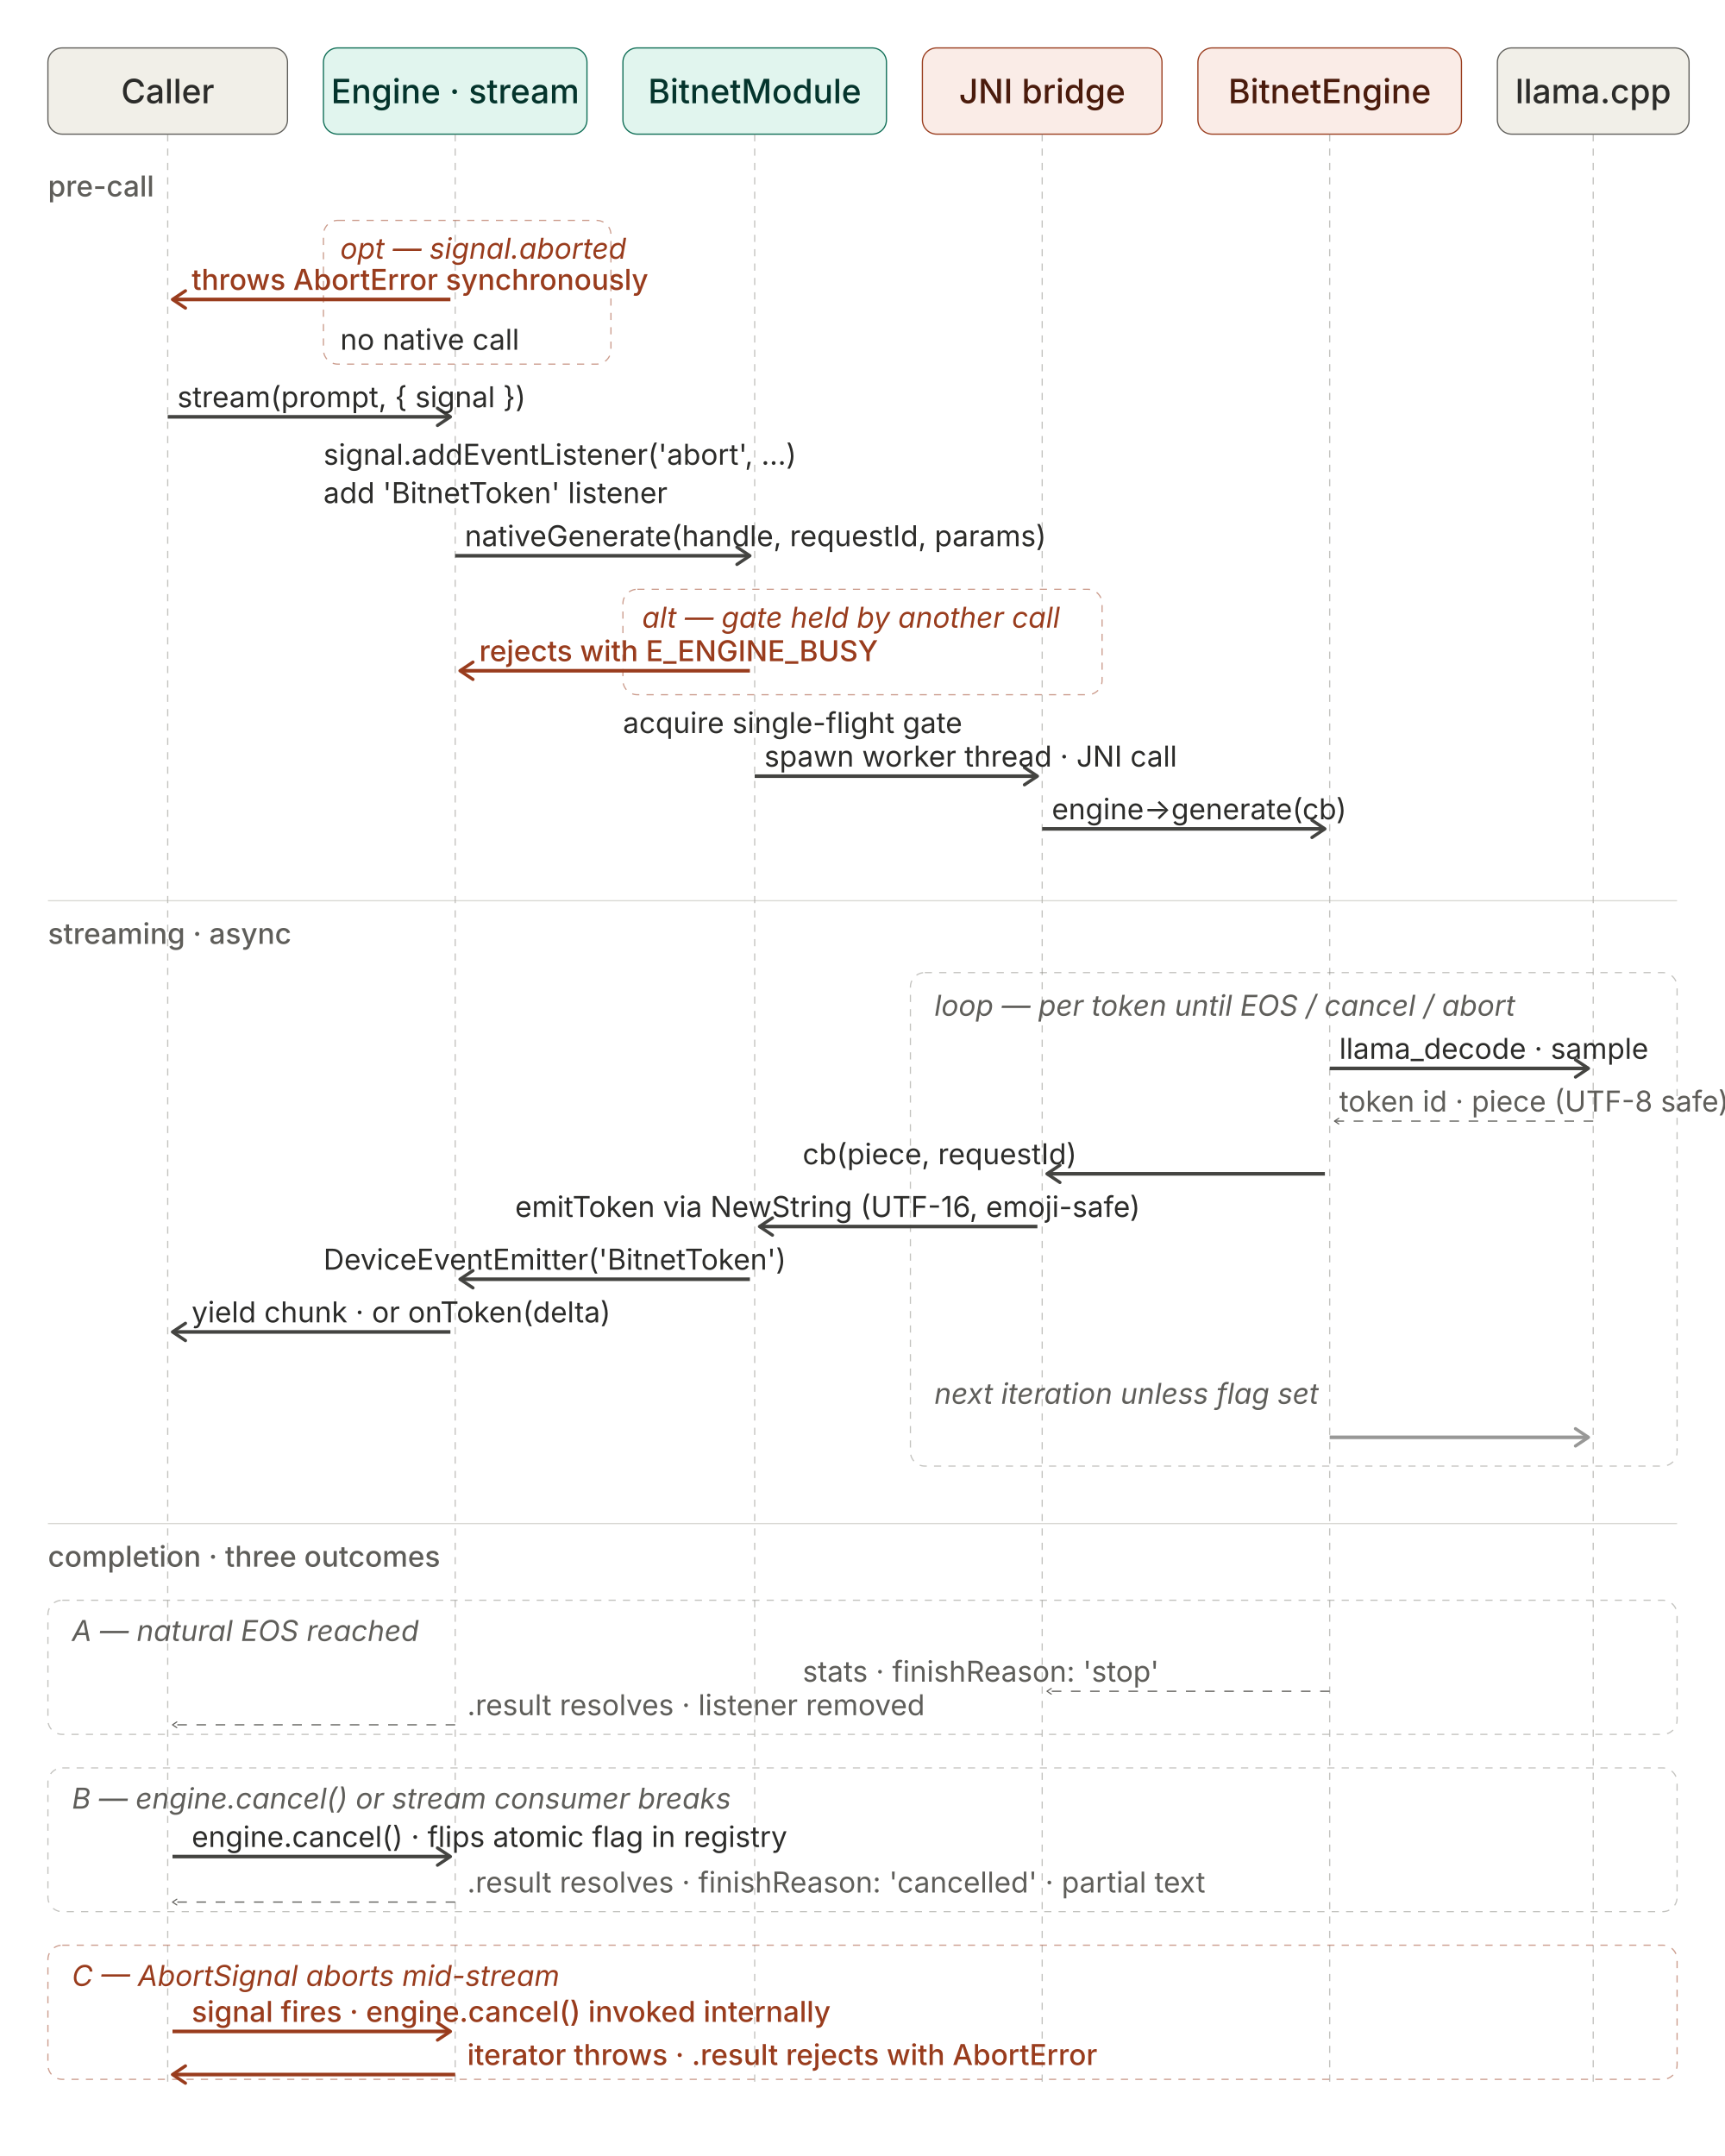
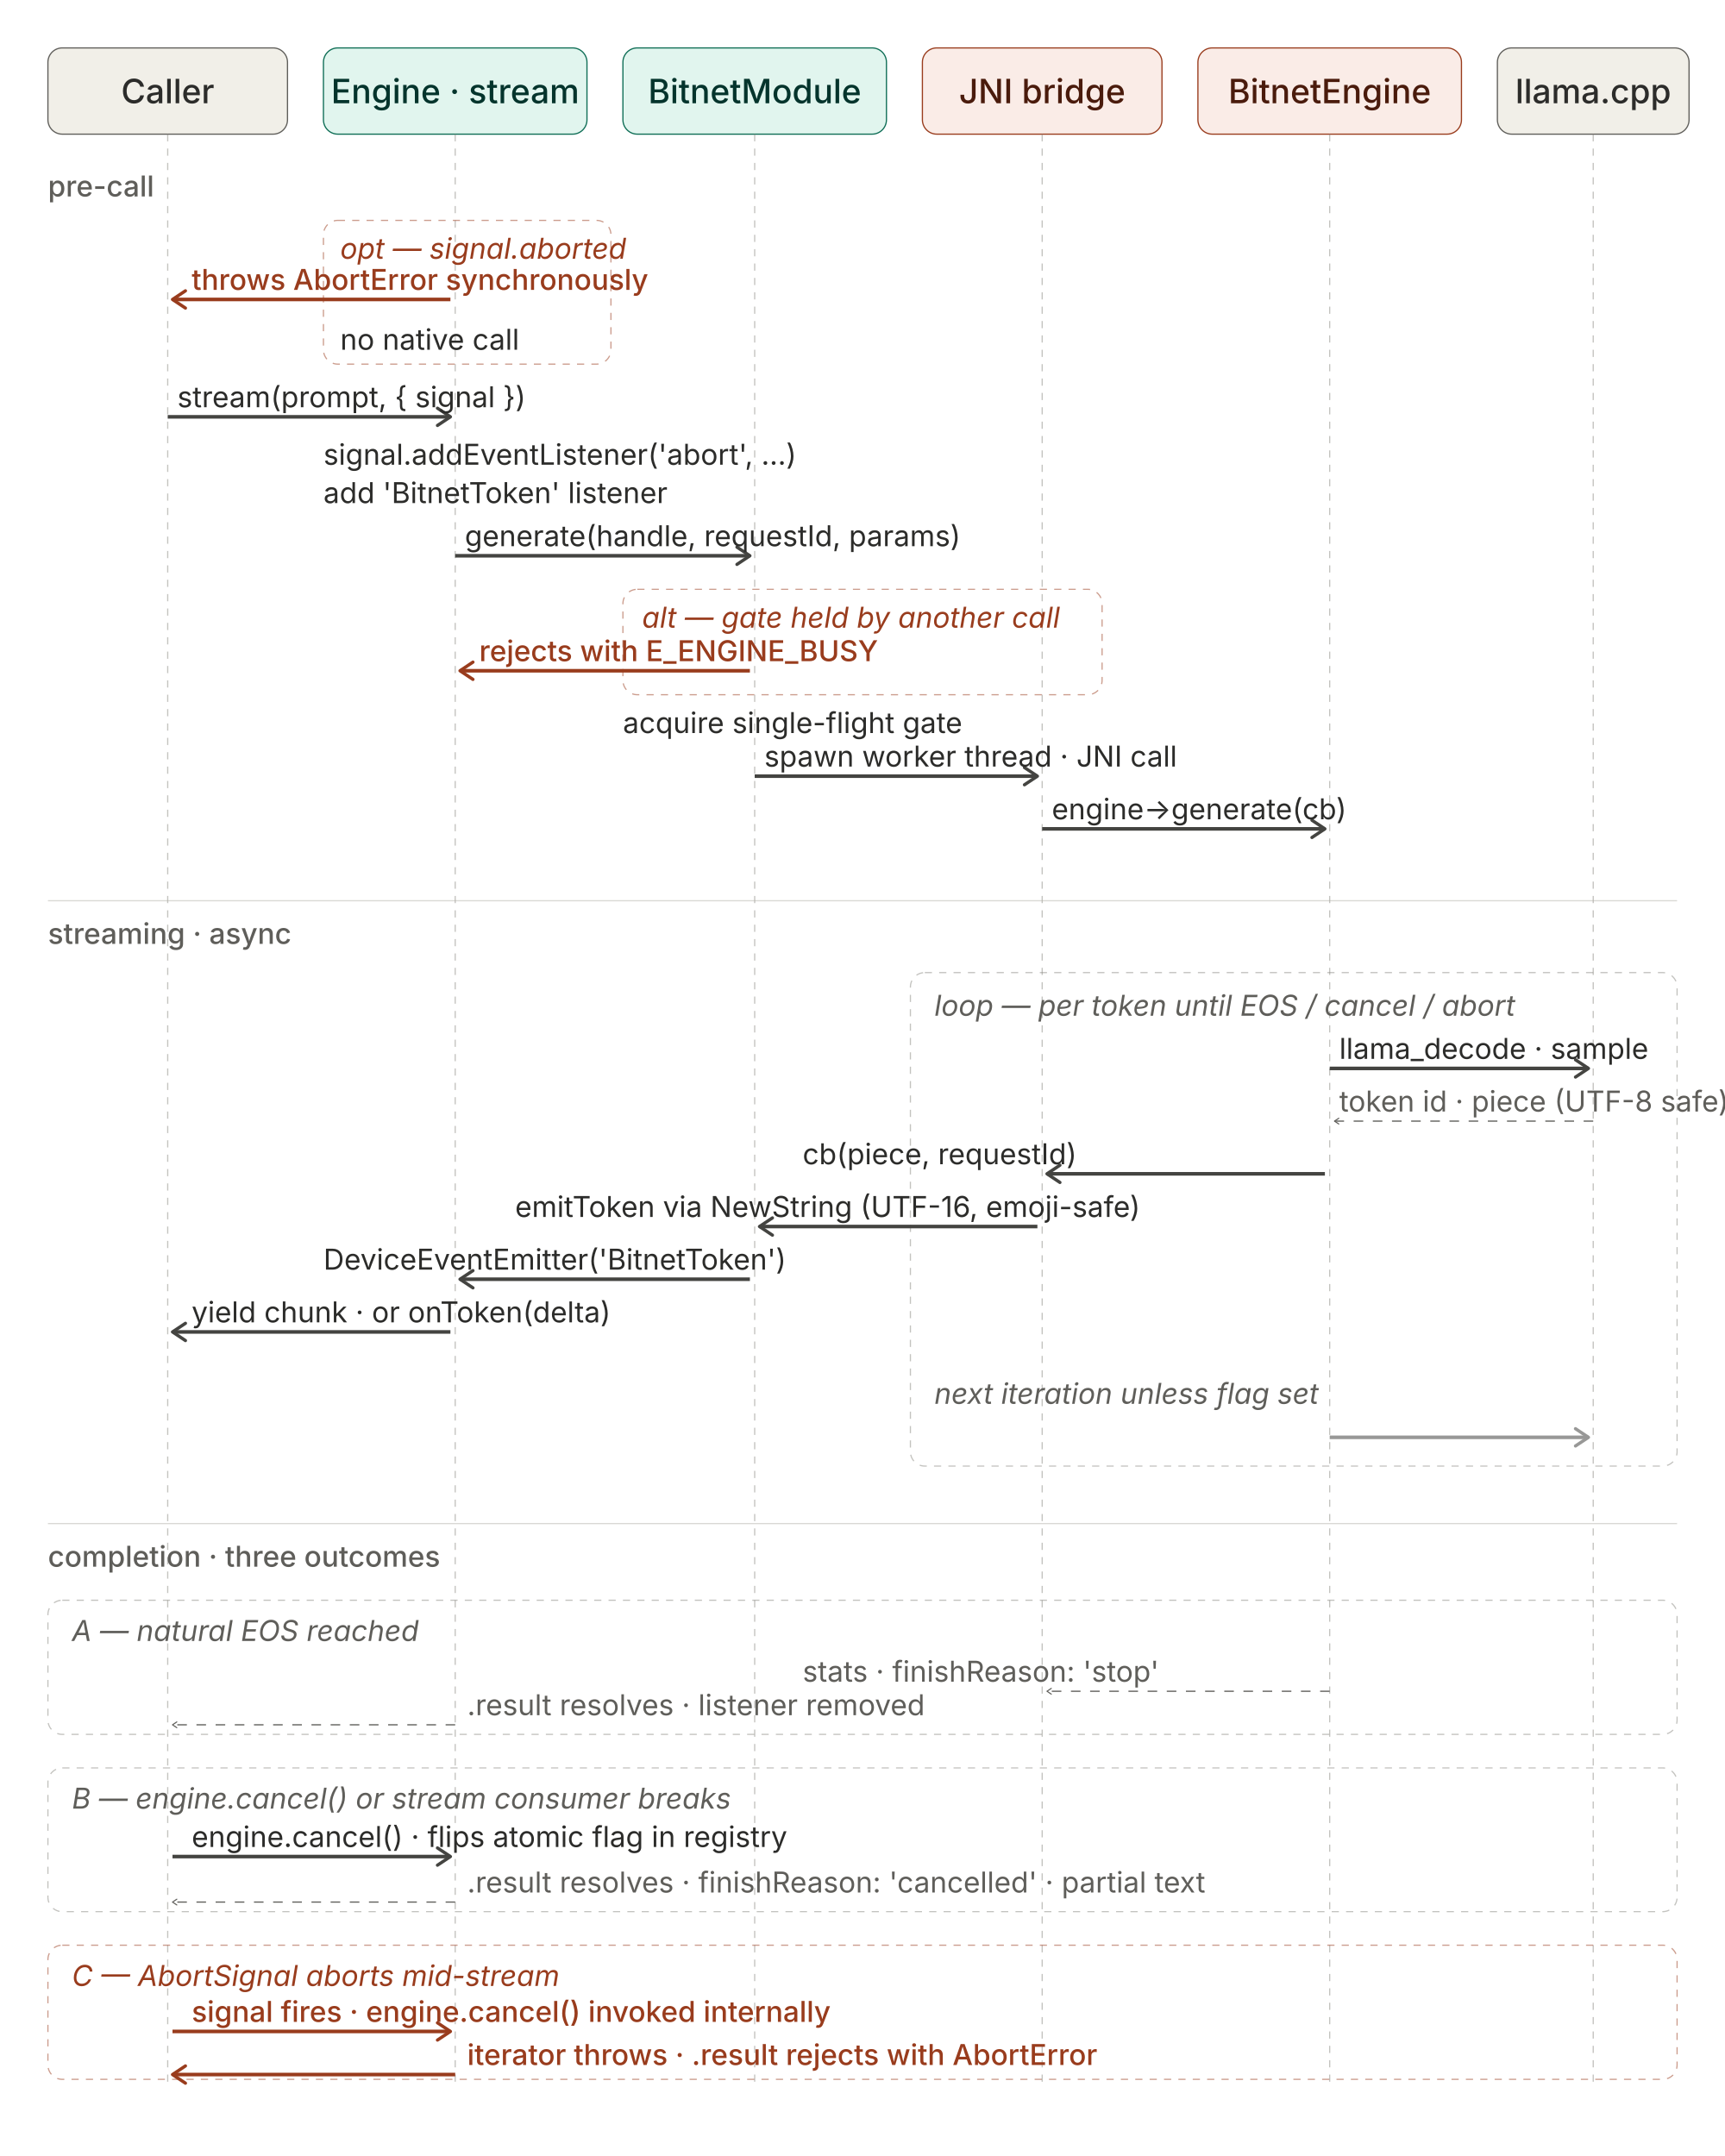
<svg xmlns="http://www.w3.org/2000/svg" width="720" viewBox="0 0 720 900" role="img" aria-labelledby="title desc">
  <style>
    .title { font: 500 14px -apple-system, BlinkMacSystemFont, "Segoe UI", sans-serif; }
    .sub   { font: 400 12px -apple-system, BlinkMacSystemFont, "Segoe UI", sans-serif; }
    .gray  { fill: #F1EFE8; stroke: #5F5E5A; stroke-width: 0.5; }
    .gray-title { fill: #2C2C2A; }
    .teal  { fill: #E1F5EE; stroke: #0F6E56; stroke-width: 0.5; }
    .teal-title { fill: #04342C; }
    .coral { fill: #FAECE7; stroke: #993C1D; stroke-width: 0.5; }
    .coral-title { fill: #4A1B0C; }
    .lifeline   { stroke: #888780; stroke-width: 0.5; stroke-dasharray: 3 3; opacity: 0.5; }
    .arrow      { stroke: #444441; stroke-width: 1.5; fill: none; }
    .arrow-back { stroke: #5F5E5A; stroke-width: 0.5; stroke-dasharray: 4 4; fill: none; }
    .arrow-err  { stroke: #993C1D; stroke-width: 1.5; fill: none; }
    .label      { fill: #2C2C2A; }
    .label-back { fill: #5F5E5A; }
    .label-err  { fill: #993C1D; font-weight: 500; }
    .phase-rule { stroke: #B4B2A9; stroke-width: 0.5; opacity: 0.5; }
    .phase-lbl  { fill: #5F5E5A; font: 500 12px -apple-system, BlinkMacSystemFont, "Segoe UI", sans-serif; }
    .loop-box   { stroke: #888780; stroke-width: 0.5; stroke-dasharray: 3 3; opacity: 0.5; fill: none; }
    .alt-box    { stroke: #993C1D; stroke-width: 0.5; stroke-dasharray: 3 3; opacity: 0.5; fill: none; }
    .alt-lbl    { fill: #993C1D; font-style: italic; }
    .loop-lbl   { fill: #5F5E5A; font-style: italic; }
  </style>
  <defs>
    <marker id="arrowhead" viewBox="0 0 10 10" refX="8" refY="5" markerWidth="6" markerHeight="6" orient="auto-start-reverse">
      <path d="M2 1L8 5L2 9" fill="none" stroke="context-stroke" stroke-width="1.5" stroke-linecap="round" stroke-linejoin="round" />
    </marker>
  </defs>
  <rect class="gray" x="20" y="20" width="100" height="36" rx="6" />
  <text class="title gray-title" x="70" y="38" text-anchor="middle" dominant-baseline="central">Caller</text>
  <rect class="teal" x="135" y="20" width="110" height="36" rx="6" />
  <text class="title teal-title" x="190" y="38" text-anchor="middle" dominant-baseline="central">Engine · stream</text>
  <rect class="teal" x="260" y="20" width="110" height="36" rx="6" />
  <text class="title teal-title" x="315" y="38" text-anchor="middle" dominant-baseline="central">BitnetModule</text>
  <rect class="coral" x="385" y="20" width="100" height="36" rx="6" />
  <text class="title coral-title" x="435" y="38" text-anchor="middle" dominant-baseline="central">JNI bridge</text>
  <rect class="coral" x="500" y="20" width="110" height="36" rx="6" />
  <text class="title coral-title" x="555" y="38" text-anchor="middle" dominant-baseline="central">BitnetEngine</text>
  <rect class="gray" x="625" y="20" width="80" height="36" rx="6" />
  <text class="title gray-title" x="665" y="38" text-anchor="middle" dominant-baseline="central">llama.cpp</text>
  <line class="lifeline" x1="70" y1="56" x2="70" y2="870" />
  <line class="lifeline" x1="190" y1="56" x2="190" y2="870" />
  <line class="lifeline" x1="315" y1="56" x2="315" y2="870" />
  <line class="lifeline" x1="435" y1="56" x2="435" y2="870" />
  <line class="lifeline" x1="555" y1="56" x2="555" y2="870" />
  <line class="lifeline" x1="665" y1="56" x2="665" y2="870" />
  <text class="phase-lbl" x="20" y="82">pre-call</text>
  <rect class="alt-box" x="135" y="92" width="120" height="60" rx="6" />
  <text class="sub alt-lbl" x="142" y="108">opt — signal.aborted</text>
  <line class="arrow-err" x1="188" y1="125" x2="72" y2="125" marker-end="url(#arrowhead)" />
  <text class="sub label-err" x="80" y="121">throws AbortError synchronously</text>
  <text class="sub label" x="142" y="146">no native call</text>
  <line class="arrow" x1="70" y1="174" x2="188" y2="174" marker-end="url(#arrowhead)" />
  <text class="sub label" x="74" y="170">stream(prompt, { signal })</text>
  <text class="sub label" x="135" y="194">signal.addEventListener('abort', …)</text>
  <text class="sub label" x="135" y="210">add 'BitnetToken' listener</text>
  <line class="arrow" x1="190" y1="232" x2="313" y2="232" marker-end="url(#arrowhead)" />
-   <text class="sub label" x="194" y="228">nativeGenerate(handle, requestId, params)</text>
+   <text class="sub label" x="194" y="228">generate(handle, requestId, params)</text>
  <rect class="alt-box" x="260" y="246" width="200" height="44" rx="6" />
  <text class="sub alt-lbl" x="268" y="262">alt — gate held by another call</text>
  <line class="arrow-err" x1="313" y1="280" x2="192" y2="280" marker-end="url(#arrowhead)" />
  <text class="sub label-err" x="200" y="276">rejects with E_ENGINE_BUSY</text>
  <text class="sub label" x="260" y="306">acquire single-flight gate</text>
  <line class="arrow" x1="315" y1="324" x2="433" y2="324" marker-end="url(#arrowhead)" />
  <text class="sub label" x="319" y="320">spawn worker thread · JNI call</text>
  <line class="arrow" x1="435" y1="346" x2="553" y2="346" marker-end="url(#arrowhead)" />
  <text class="sub label" x="439" y="342">engine→generate(cb)</text>
  <line class="phase-rule" x1="20" y1="376" x2="700" y2="376" />
  <text class="phase-lbl" x="20" y="394">streaming · async</text>
  <rect class="loop-box" x="380" y="406" width="320" height="206" rx="6" />
  <text class="sub loop-lbl" x="390" y="424">loop — per token until EOS / cancel / abort</text>
  <line class="arrow" x1="555" y1="446" x2="663" y2="446" marker-end="url(#arrowhead)" />
  <text class="sub label" x="559" y="442">llama_decode · sample</text>
  <line class="arrow-back" x1="665" y1="468" x2="557" y2="468" marker-end="url(#arrowhead)" />
  <text class="sub label-back" x="559" y="464">token id · piece (UTF-8 safe)</text>
  <line class="arrow" x1="553" y1="490" x2="437" y2="490" marker-end="url(#arrowhead)" />
  <text class="sub label" x="335" y="486">cb(piece, requestId)</text>
  <line class="arrow" x1="433" y1="512" x2="317" y2="512" marker-end="url(#arrowhead)" />
  <text class="sub label" x="215" y="508">emitToken via NewString (UTF-16, emoji-safe)</text>
  <line class="arrow" x1="313" y1="534" x2="192" y2="534" marker-end="url(#arrowhead)" />
  <text class="sub label" x="135" y="530">DeviceEventEmitter('BitnetToken')</text>
  <line class="arrow" x1="188" y1="556" x2="72" y2="556" marker-end="url(#arrowhead)" />
  <text class="sub label" x="80" y="552">yield chunk · or onToken(delta)</text>
  <text class="sub loop-lbl" x="390" y="586">next iteration unless flag set</text>
  <line class="arrow" x1="555" y1="600" x2="663" y2="600" marker-end="url(#arrowhead)" opacity="0.55" />
  <line class="phase-rule" x1="20" y1="636" x2="700" y2="636" />
  <text class="phase-lbl" x="20" y="654">completion · three outcomes</text>
  <rect class="loop-box" x="20" y="668" width="680" height="56" rx="6" />
  <text class="sub loop-lbl" x="30" y="685">A — natural EOS reached</text>
  <line class="arrow-back" x1="555" y1="706" x2="437" y2="706" marker-end="url(#arrowhead)" />
  <text class="sub label-back" x="335" y="702">stats · finishReason: 'stop'</text>
  <line class="arrow-back" x1="190" y1="720" x2="72" y2="720" marker-end="url(#arrowhead)" />
  <text class="sub label-back" x="195" y="716">.result resolves · listener removed</text>
  <rect class="loop-box" x="20" y="738" width="680" height="60" rx="6" />
  <text class="sub loop-lbl" x="30" y="755">B — engine.cancel() or stream consumer breaks</text>
  <line class="arrow" x1="72" y1="775" x2="188" y2="775" marker-end="url(#arrowhead)" />
  <text class="sub label" x="80" y="771">engine.cancel() · flips atomic flag in registry</text>
  <line class="arrow-back" x1="190" y1="794" x2="72" y2="794" marker-end="url(#arrowhead)" />
  <text class="sub label-back" x="195" y="790">.result resolves · finishReason: 'cancelled' · partial text</text>
  <rect class="alt-box" x="20" y="812" width="680" height="56" rx="6" />
  <text class="sub alt-lbl" x="30" y="829">C — AbortSignal aborts mid-stream</text>
  <line class="arrow-err" x1="72" y1="848" x2="188" y2="848" marker-end="url(#arrowhead)" />
  <text class="sub label-err" x="80" y="844">signal fires · engine.cancel() invoked internally</text>
  <line class="arrow-err" x1="190" y1="866" x2="72" y2="866" marker-end="url(#arrowhead)" />
  <text class="sub label-err" x="195" y="862">iterator throws · .result rejects with AbortError</text>
</svg>
